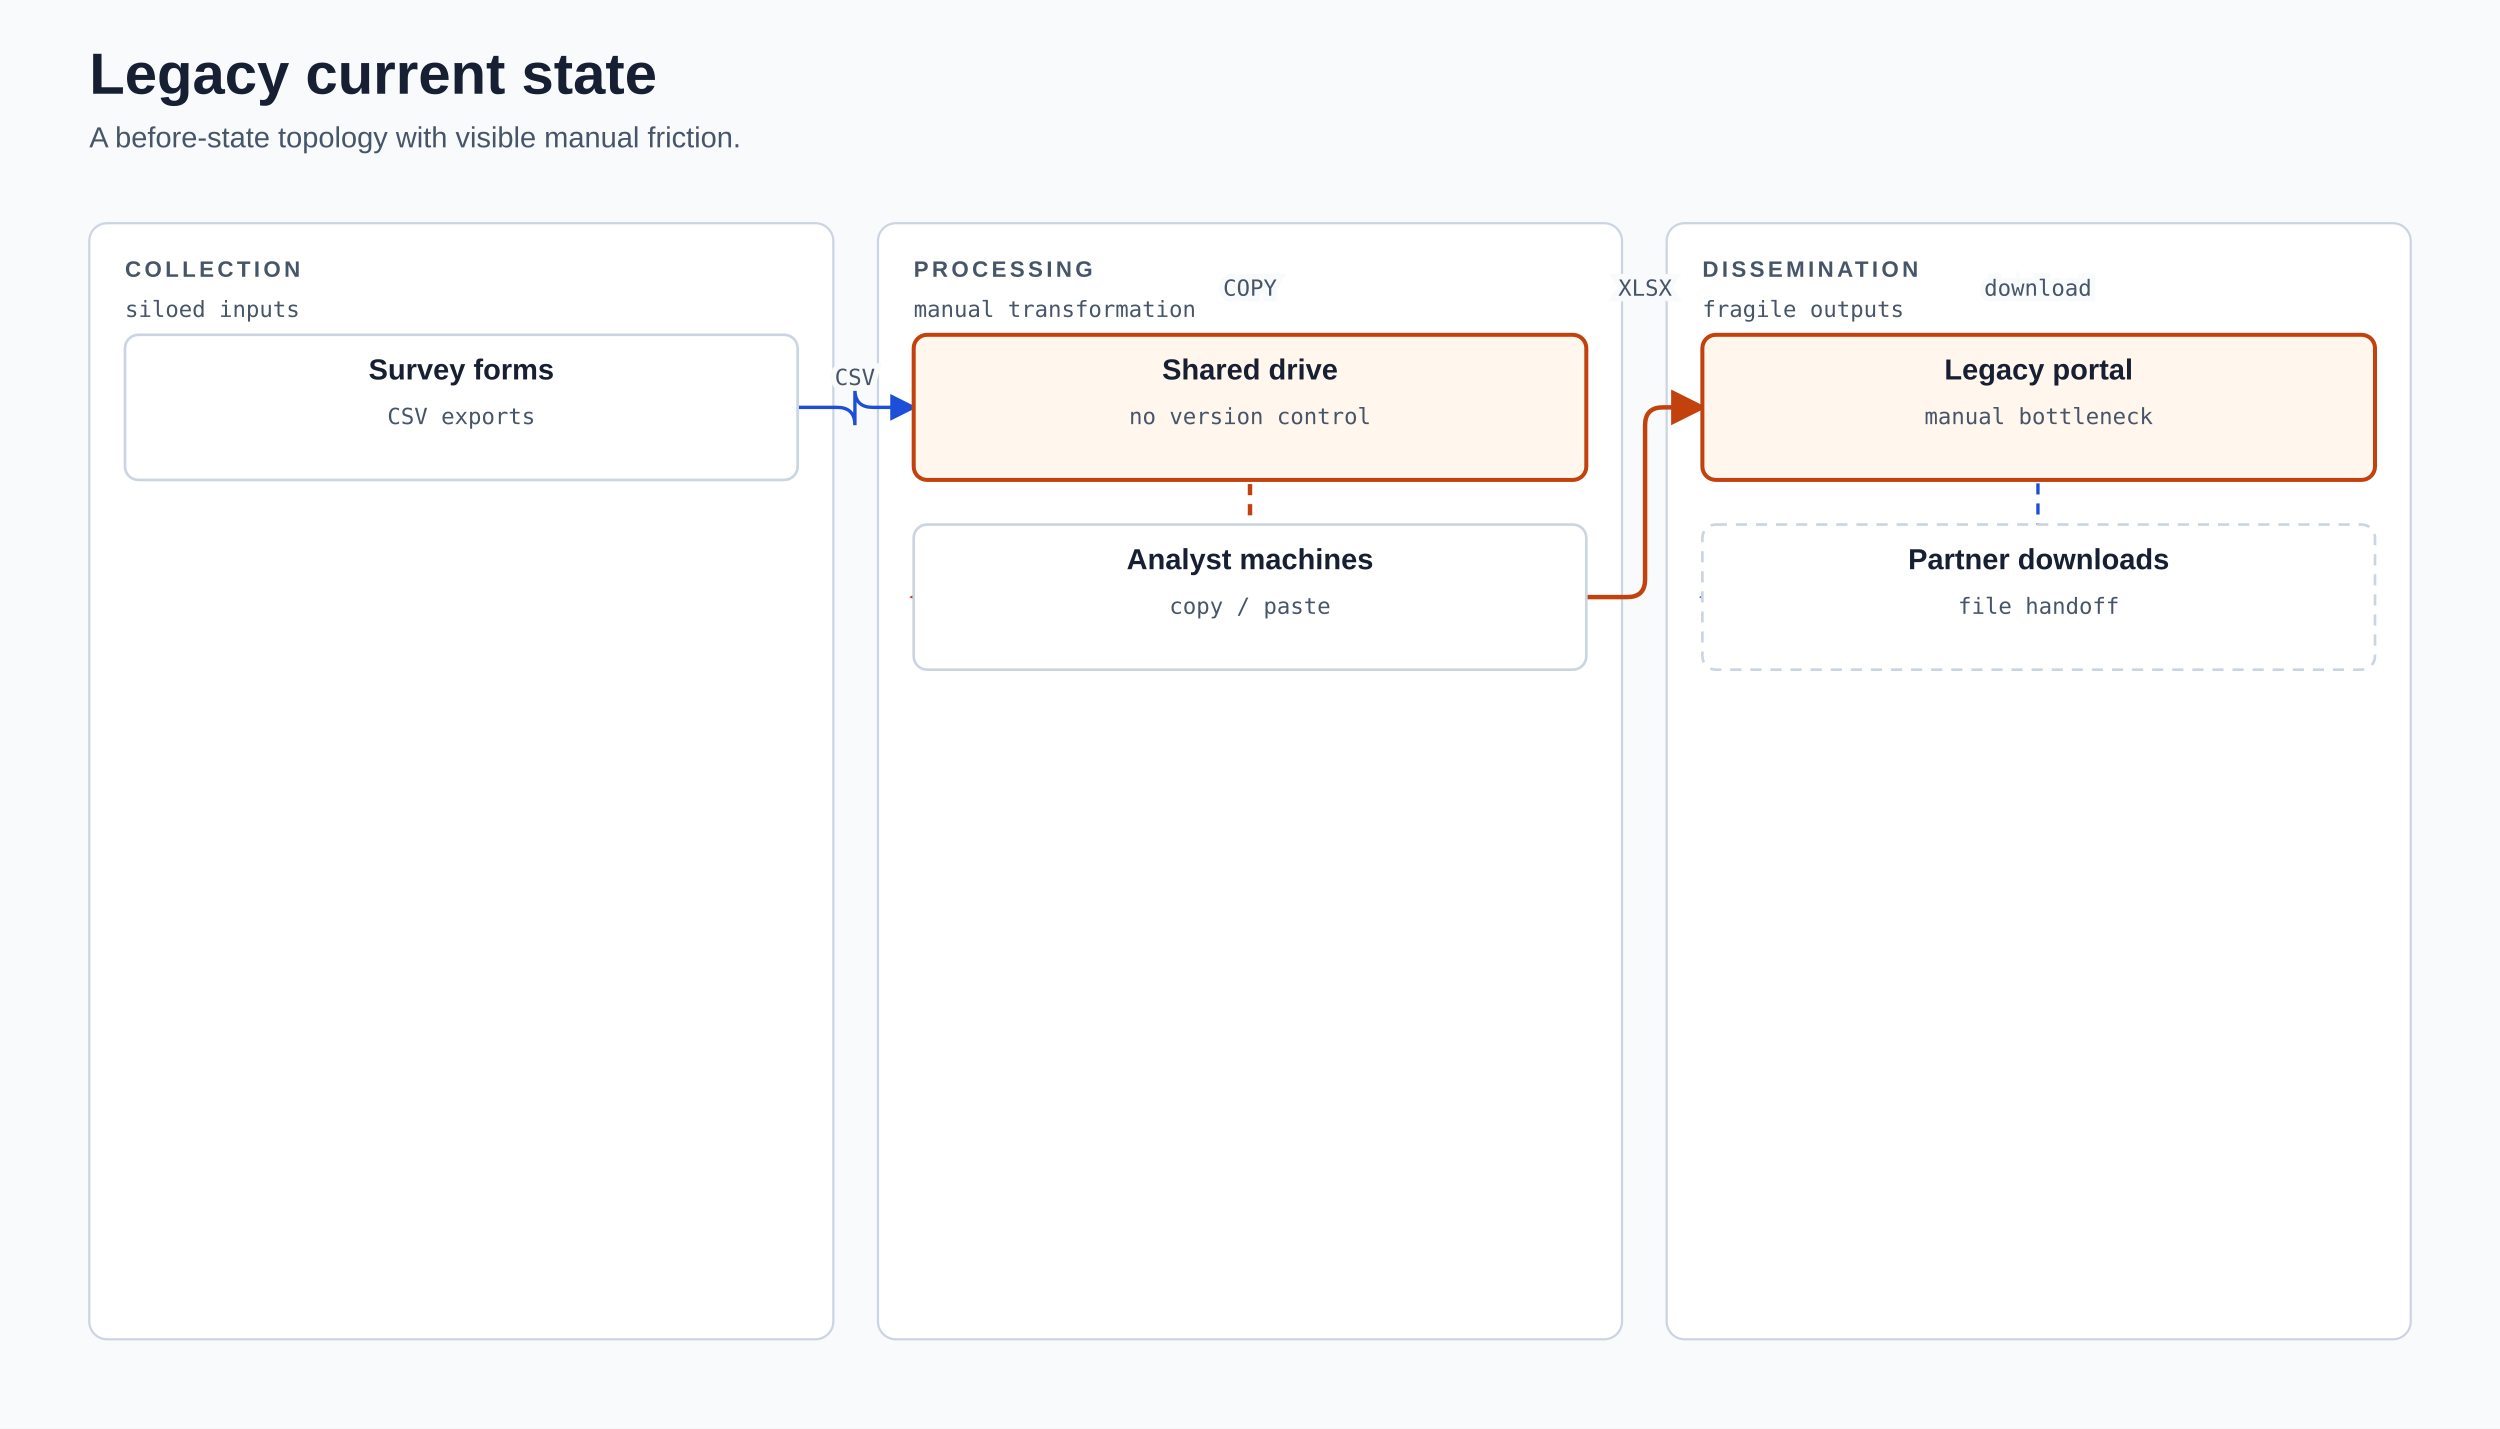
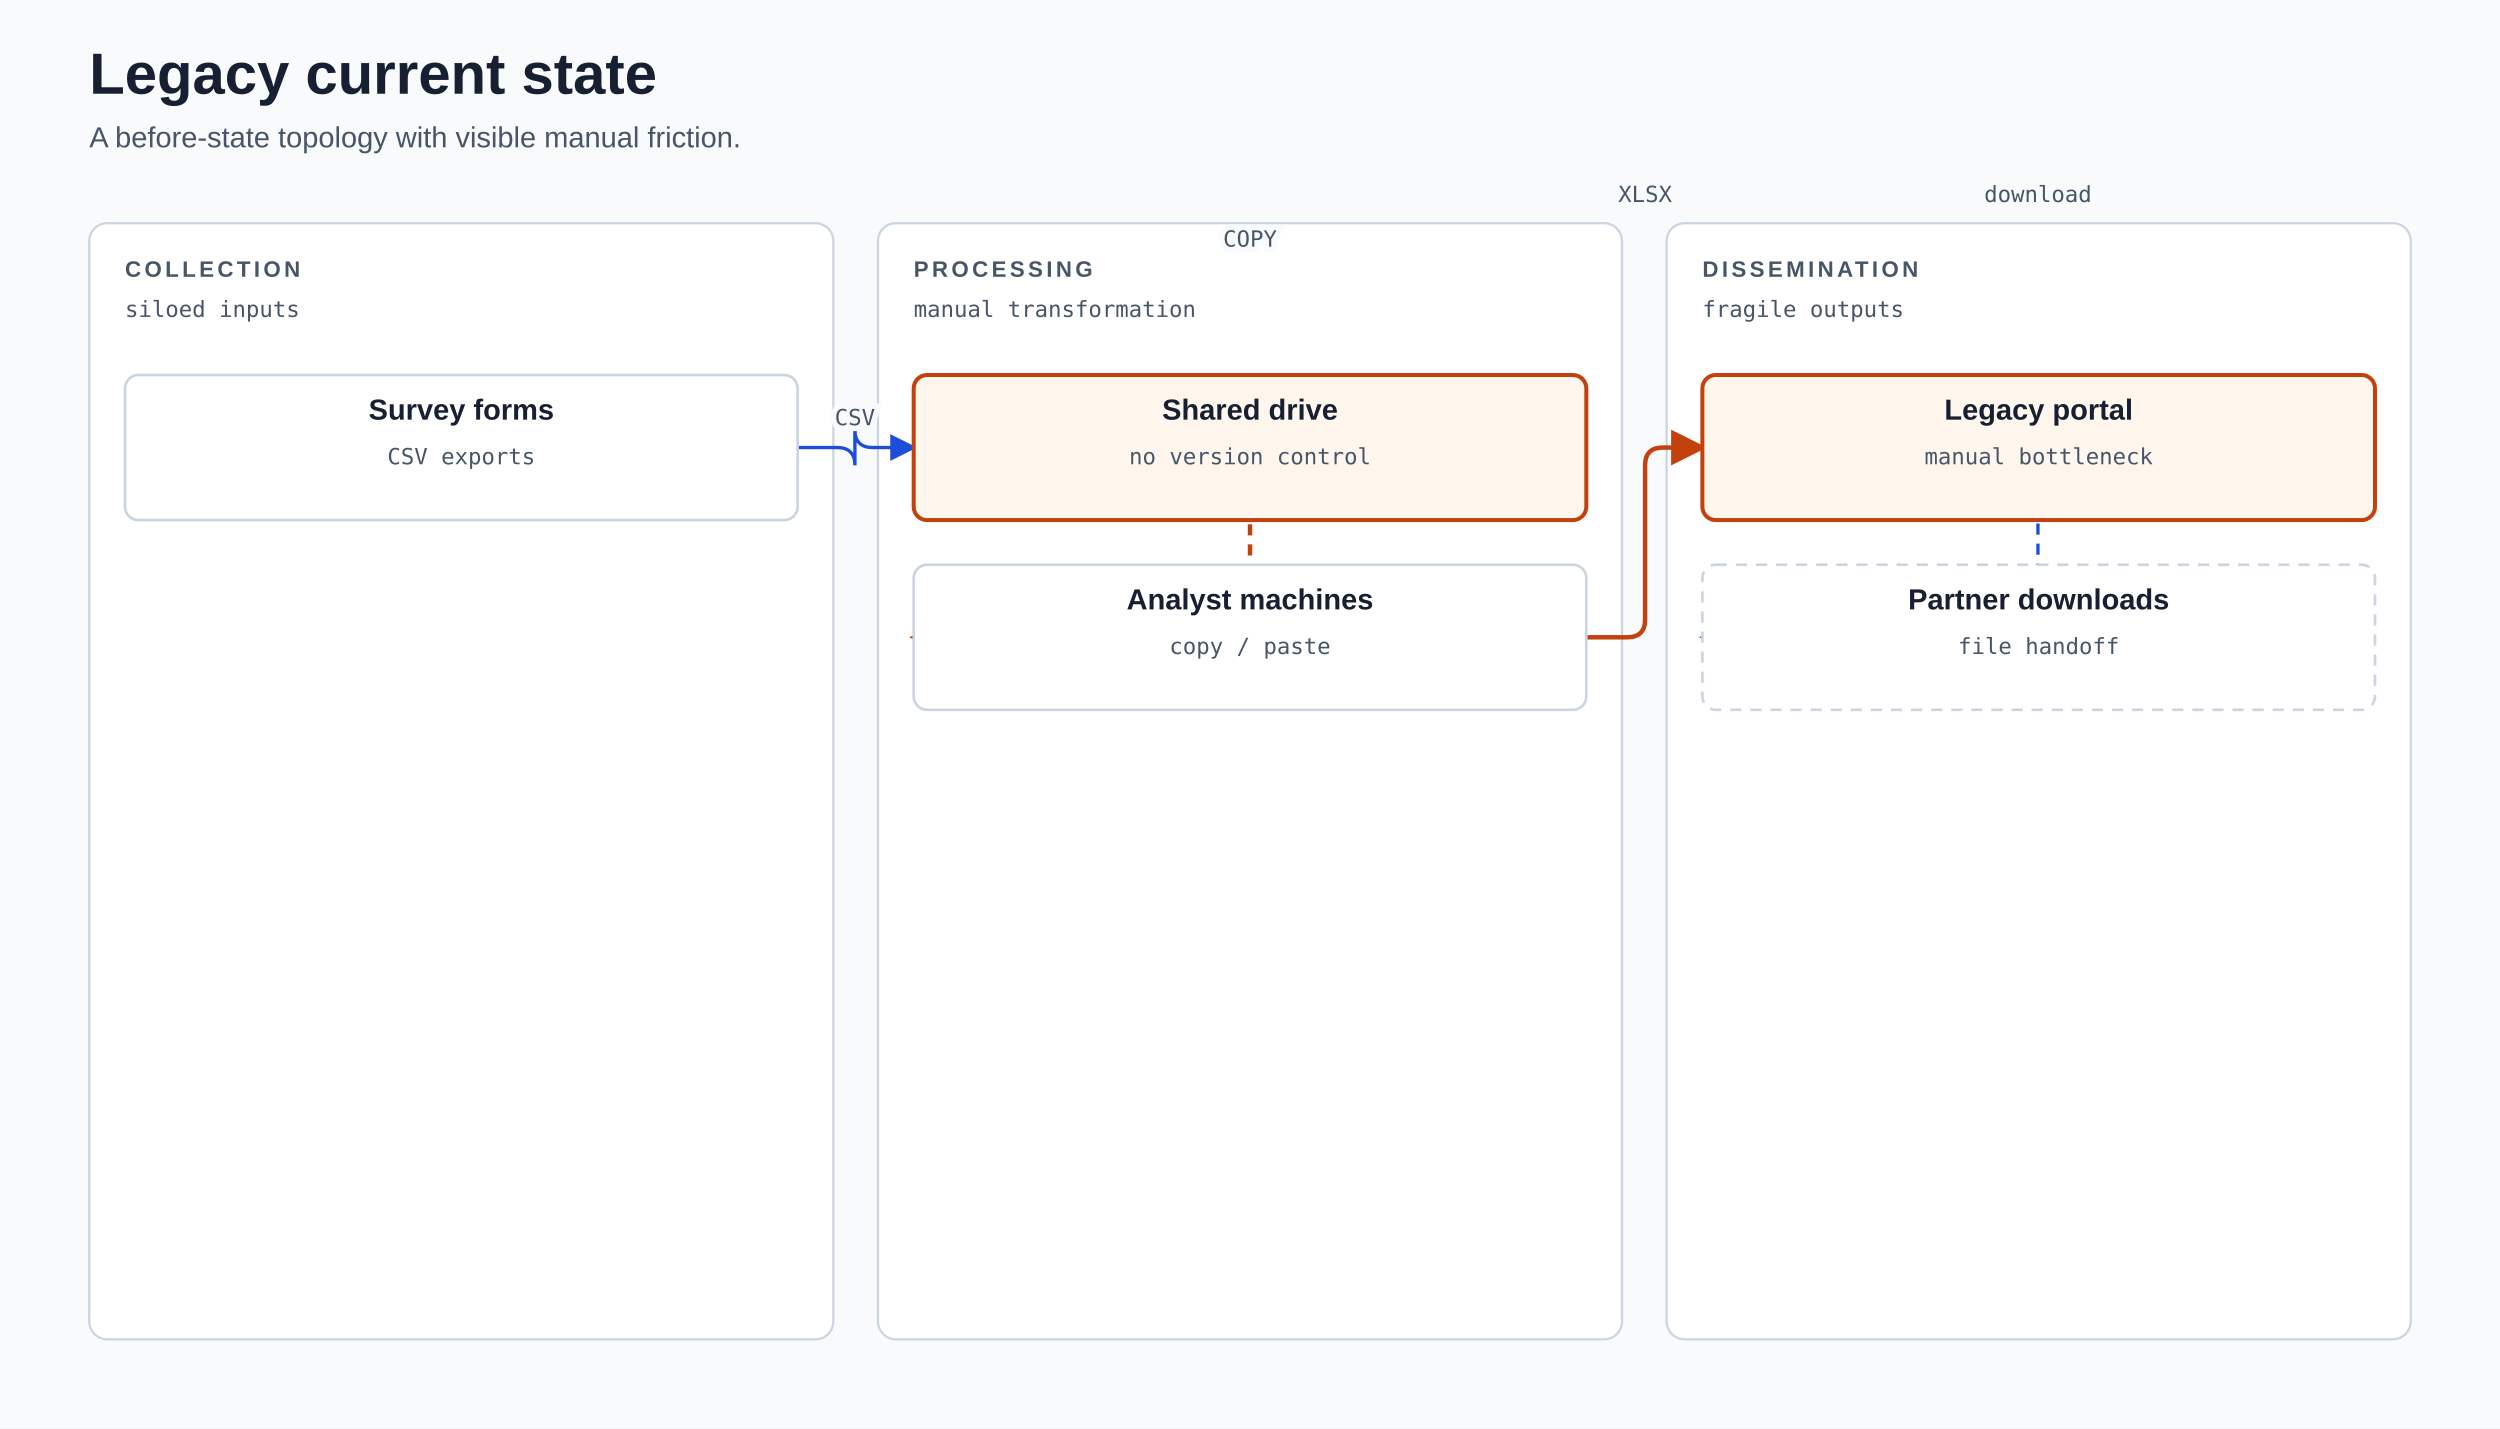
<svg xmlns="http://www.w3.org/2000/svg" width="1120" height="640" viewBox="0 0 1120 640" role="img" aria-labelledby="notemd-gallery-current-state-legacy-pipeline-title notemd-gallery-current-state-legacy-pipeline-desc" data-notemd-renderer="notemd-reference-layouts@1.1.0" data-layout-safety="notemd-layout-safety@1.0.0">
  <style>
        .ref-canvas { fill: #f8fafc; }
        .ref-title { fill: #172033; font: 700 26px "Segoe UI", Arial, sans-serif; }
        .ref-summary { fill: #475569; font: 13px "Segoe UI", Arial, sans-serif; }
        .ref-zone { fill: #ffffff; stroke: #cbd5e1; stroke-width: 1; }
        .ref-zone-label { fill: #475569; font: 700 10px "Segoe UI", Arial, sans-serif; letter-spacing: 1.5px; }
        .ref-node { fill: #ffffff; stroke: #cbd5e1; stroke-width: 1.2; }
        .ref-node.focal { fill: #fff7ed; stroke: #c2410c; stroke-width: 1.8; }
        .ref-node.external { stroke-dasharray: 5 4; }
        .ref-node-label { fill: #172033; font: 600 13px "Segoe UI", Arial, sans-serif; }
        .ref-header-label { fill: #ffffff; font: 600 11px "Segoe UI", Arial, sans-serif; }
        .ref-node-sub { fill: #475569; font: 10px Consolas, monospace; }
        .ref-hub-label { fill: #f8fafc; font: 600 13px "Segoe UI", Arial, sans-serif; }
        .ref-hub-sub { fill: #e2e8f0; font: 10px Consolas, monospace; }
        .ref-edge { fill: none; stroke: #475569; stroke-width: 1.5; }
        .ref-edge.accent { stroke: #c2410c; stroke-width: 2; marker-end: url(#notemd-reference-arrow-accent); }
        .ref-edge.link { stroke: #1d4ed8; marker-end: url(#notemd-reference-arrow-link); }
        .ref-edge.trigger { stroke-dasharray: 5 4; }
        .ref-edge.dashed { stroke-dasharray: 5 4; }
        .ref-edge-label { fill: #475569; font: 10px Consolas, monospace; paint-order: stroke; stroke: #f8fafc; stroke-width: 5px; }
        .ref-axis { stroke: #cbd5e1; stroke-width: 1; }
        .ref-axis-label { fill: #475569; font: 10px Consolas, monospace; }
        .ref-chip { fill: #e2e8f0; stroke: #cbd5e1; stroke-width: .7; }
        .ref-chip-text { fill: #172033; font: 700 8px Consolas, monospace; }
        .ref-focal-fill { fill: #fff7ed; stroke: #c2410c; stroke-width: 1.8; }
        .ref-caption { fill: #475569; font: 10px Consolas, monospace; letter-spacing: .8px; }
    </style>
  <defs>
    <marker id="notemd-reference-arrow" markerWidth="8" markerHeight="8" refX="7" refY="4" orient="auto">
      <path d="M0 0 L8 4 L0 8 Z" fill="#475569" />
    </marker>
    <marker id="notemd-reference-arrow-accent" markerWidth="8" markerHeight="8" refX="7" refY="4" orient="auto">
      <path d="M0 0 L8 4 L0 8 Z" fill="#c2410c" />
    </marker>
    <marker id="notemd-reference-arrow-link" markerWidth="8" markerHeight="8" refX="7" refY="4" orient="auto">
      <path d="M0 0 L8 4 L0 8 Z" fill="#1d4ed8" />
    </marker>
  </defs>
  <rect class="ref-canvas" x="0" y="0" width="1120" height="640" />
  <text x="40" y="42" text-anchor="start" class="ref-title" data-layout-safety="notemd-layout-safety@1.0.0">
    <tspan x="40" dy="0">Legacy current state</tspan>
  </text>
  <text x="40" y="66" text-anchor="start" class="ref-summary" data-layout-safety="notemd-layout-safety@1.0.0">
    <tspan x="40" dy="0">A before-state topology with visible manual friction.</tspan>
  </text>
  <g id="reference-zone-collect">
    <rect class="ref-zone" x="40" y="100" width="333.333" height="500" rx="8" />
-     <text class="ref-zone-label" x="56" y="124">COLLECTION</text>
+     <text x="56" y="124" text-anchor="start" class="ref-zone-label" data-layout-safety="notemd-layout-safety@1.0.0">
+       <tspan x="56" dy="0">COLLECTION</tspan>
+     </text>
    <text x="56" y="142" text-anchor="start" class="ref-node-sub" data-layout-safety="notemd-layout-safety@1.0.0">
      <tspan x="56" dy="0">siloed inputs</tspan>
    </text>
  </g>
  <g id="reference-zone-process">
    <rect class="ref-zone" x="393.333" y="100" width="333.333" height="500" rx="8" />
-     <text class="ref-zone-label" x="409.333" y="124">PROCESSING</text>
+     <text x="409.333" y="124" text-anchor="start" class="ref-zone-label" data-layout-safety="notemd-layout-safety@1.0.0">
+       <tspan x="409.333" dy="0">PROCESSING</tspan>
+     </text>
    <text x="409.333" y="142" text-anchor="start" class="ref-node-sub" data-layout-safety="notemd-layout-safety@1.0.0">
      <tspan x="409.333" dy="0">manual transformation</tspan>
    </text>
  </g>
  <g id="reference-zone-publish">
    <rect class="ref-zone" x="746.667" y="100" width="333.333" height="500" rx="8" />
-     <text class="ref-zone-label" x="762.667" y="124">DISSEMINATION</text>
+     <text x="762.667" y="124" text-anchor="start" class="ref-zone-label" data-layout-safety="notemd-layout-safety@1.0.0">
+       <tspan x="762.667" dy="0">DISSEMINATION</tspan>
+     </text>
    <text x="762.667" y="142" text-anchor="start" class="ref-node-sub" data-layout-safety="notemd-layout-safety@1.0.0">
      <tspan x="762.667" dy="0">fragile outputs</tspan>
    </text>
  </g>
  <g id="reference-edge-0" data-drawio-type="edge" data-drawio-source="forms" data-drawio-target="drive">
-     <path class="ref-edge link" d="M 357.333 182.5 H 375 Q 383 182.5 383 190.5 V 174.5 Q 383 182.5 391 182.5 H 409.333" marker-end="url(#notemd-reference-arrow-link)" />
-     <text class="ref-edge-label" x="383" y="172.5" text-anchor="middle">CSV</text>
+     <path class="ref-edge link" d="M 357.333 200.5 H 375 Q 383 200.5 383 208.5 V 192.5 Q 383 200.5 391 200.5 H 409.333" marker-end="url(#notemd-reference-arrow-link)" />
+     <text class="ref-edge-label" x="383" y="190.5" text-anchor="middle">CSV</text>
  </g>
  <g id="reference-edge-1" data-drawio-type="edge" data-drawio-source="drive" data-drawio-target="analyst">
-     <path class="ref-edge accent dashed" d="M 710.667 182.5 H 552 Q 560 182.5 560 190.5 V 259.5 Q 560 267.5 568 267.5 H 409.333" marker-end="url(#notemd-reference-arrow-accent)" />
-     <text class="ref-edge-label" x="560" y="132.5" text-anchor="middle">COPY</text>
+     <path class="ref-edge accent dashed" d="M 710.667 200.5 H 552 Q 560 200.5 560 208.5 V 277.5 Q 560 285.5 568 285.5 H 409.333" marker-end="url(#notemd-reference-arrow-accent)" />
+     <text class="ref-edge-label" x="560" y="110.5" text-anchor="middle">COPY</text>
  </g>
  <g id="reference-edge-2" data-drawio-type="edge" data-drawio-source="analyst" data-drawio-target="portal">
-     <path class="ref-edge accent" d="M 710.667 267.5 H 729 Q 737 267.5 737 259.5 V 190.5 Q 737 182.5 745 182.5 H 762.667" marker-end="url(#notemd-reference-arrow-accent)" />
-     <text class="ref-edge-label" x="737" y="132.5" text-anchor="middle">XLSX</text>
+     <path class="ref-edge accent" d="M 710.667 285.5 H 729 Q 737 285.5 737 277.5 V 208.5 Q 737 200.5 745 200.5 H 762.667" marker-end="url(#notemd-reference-arrow-accent)" />
+     <text class="ref-edge-label" x="737" y="90.5" text-anchor="middle">XLSX</text>
  </g>
  <g id="reference-edge-3" data-drawio-type="edge" data-drawio-source="portal" data-drawio-target="partners">
-     <path class="ref-edge link dashed" d="M 1064 182.5 H 905 Q 913 182.5 913 190.5 V 259.5 Q 913 267.5 921 267.5 H 762.667" marker-end="url(#notemd-reference-arrow-link)" />
-     <text class="ref-edge-label" x="913" y="132.5" text-anchor="middle">download</text>
+     <path class="ref-edge link dashed" d="M 1064 200.5 H 905 Q 913 200.5 913 208.5 V 277.5 Q 913 285.5 921 285.5 H 762.667" marker-end="url(#notemd-reference-arrow-link)" />
+     <text class="ref-edge-label" x="913" y="90.5" text-anchor="middle">download</text>
  </g>
  <g id="reference-node-forms" data-drawio-type="node" data-drawio-id="forms" data-drawio-role="component">
-     <rect class="ref-node" x="56" y="150" width="301.333" height="65" rx="6" />
-     <text x="206.667" y="170" text-anchor="middle" class="ref-node-label" data-layout-safety="notemd-layout-safety@1.0.0">
+     <rect class="ref-node" x="56" y="168" width="301.333" height="65" rx="6" />
+     <text x="206.667" y="188" text-anchor="middle" class="ref-node-label" data-layout-safety="notemd-layout-safety@1.0.0">
      <tspan x="206.667" dy="0">Survey forms</tspan>
    </text>
-     <text x="206.667" y="190" text-anchor="middle" class="ref-node-sub" data-layout-safety="notemd-layout-safety@1.0.0">
+     <text x="206.667" y="208" text-anchor="middle" class="ref-node-sub" data-layout-safety="notemd-layout-safety@1.0.0">
      <tspan x="206.667" dy="0">CSV exports</tspan>
    </text>
  </g>
  <g id="reference-node-drive" data-drawio-type="node" data-drawio-id="drive" data-drawio-role="component">
-     <rect class="ref-node focal" x="409.333" y="150" width="301.333" height="65" rx="6" />
-     <text x="560" y="170" text-anchor="middle" class="ref-node-label" data-layout-safety="notemd-layout-safety@1.0.0">
+     <rect class="ref-node focal" x="409.333" y="168" width="301.333" height="65" rx="6" />
+     <text x="560" y="188" text-anchor="middle" class="ref-node-label" data-layout-safety="notemd-layout-safety@1.0.0">
      <tspan x="560" dy="0">Shared drive</tspan>
    </text>
-     <text x="560" y="190" text-anchor="middle" class="ref-node-sub" data-layout-safety="notemd-layout-safety@1.0.0">
+     <text x="560" y="208" text-anchor="middle" class="ref-node-sub" data-layout-safety="notemd-layout-safety@1.0.0">
      <tspan x="560" dy="0">no version control</tspan>
    </text>
  </g>
  <g id="reference-node-analyst" data-drawio-type="node" data-drawio-id="analyst" data-drawio-role="component">
-     <rect class="ref-node" x="409.333" y="235" width="301.333" height="65" rx="6" />
-     <text x="560" y="255" text-anchor="middle" class="ref-node-label" data-layout-safety="notemd-layout-safety@1.0.0">
+     <rect class="ref-node" x="409.333" y="253" width="301.333" height="65" rx="6" />
+     <text x="560" y="273" text-anchor="middle" class="ref-node-label" data-layout-safety="notemd-layout-safety@1.0.0">
      <tspan x="560" dy="0">Analyst machines</tspan>
    </text>
-     <text x="560" y="275" text-anchor="middle" class="ref-node-sub" data-layout-safety="notemd-layout-safety@1.0.0">
+     <text x="560" y="293" text-anchor="middle" class="ref-node-sub" data-layout-safety="notemd-layout-safety@1.0.0">
      <tspan x="560" dy="0">copy / paste</tspan>
    </text>
  </g>
  <g id="reference-node-portal" data-drawio-type="node" data-drawio-id="portal" data-drawio-role="component">
-     <rect class="ref-node focal" x="762.667" y="150" width="301.333" height="65" rx="6" />
-     <text x="913.333" y="170" text-anchor="middle" class="ref-node-label" data-layout-safety="notemd-layout-safety@1.0.0">
+     <rect class="ref-node focal" x="762.667" y="168" width="301.333" height="65" rx="6" />
+     <text x="913.333" y="188" text-anchor="middle" class="ref-node-label" data-layout-safety="notemd-layout-safety@1.0.0">
      <tspan x="913.333" dy="0">Legacy portal</tspan>
    </text>
-     <text x="913.333" y="190" text-anchor="middle" class="ref-node-sub" data-layout-safety="notemd-layout-safety@1.0.0">
+     <text x="913.333" y="208" text-anchor="middle" class="ref-node-sub" data-layout-safety="notemd-layout-safety@1.0.0">
      <tspan x="913.333" dy="0">manual bottleneck</tspan>
    </text>
  </g>
  <g id="reference-node-partners" data-drawio-type="node" data-drawio-id="partners" data-drawio-role="component">
-     <rect class="ref-node external" x="762.667" y="235" width="301.333" height="65" rx="6" />
-     <text x="913.333" y="255" text-anchor="middle" class="ref-node-label" data-layout-safety="notemd-layout-safety@1.0.0">
+     <rect class="ref-node external" x="762.667" y="253" width="301.333" height="65" rx="6" />
+     <text x="913.333" y="273" text-anchor="middle" class="ref-node-label" data-layout-safety="notemd-layout-safety@1.0.0">
      <tspan x="913.333" dy="0">Partner downloads</tspan>
    </text>
-     <text x="913.333" y="275" text-anchor="middle" class="ref-node-sub" data-layout-safety="notemd-layout-safety@1.0.0">
+     <text x="913.333" y="293" text-anchor="middle" class="ref-node-sub" data-layout-safety="notemd-layout-safety@1.0.0">
      <tspan x="913.333" dy="0">file handoff</tspan>
    </text>
  </g>
</svg>
